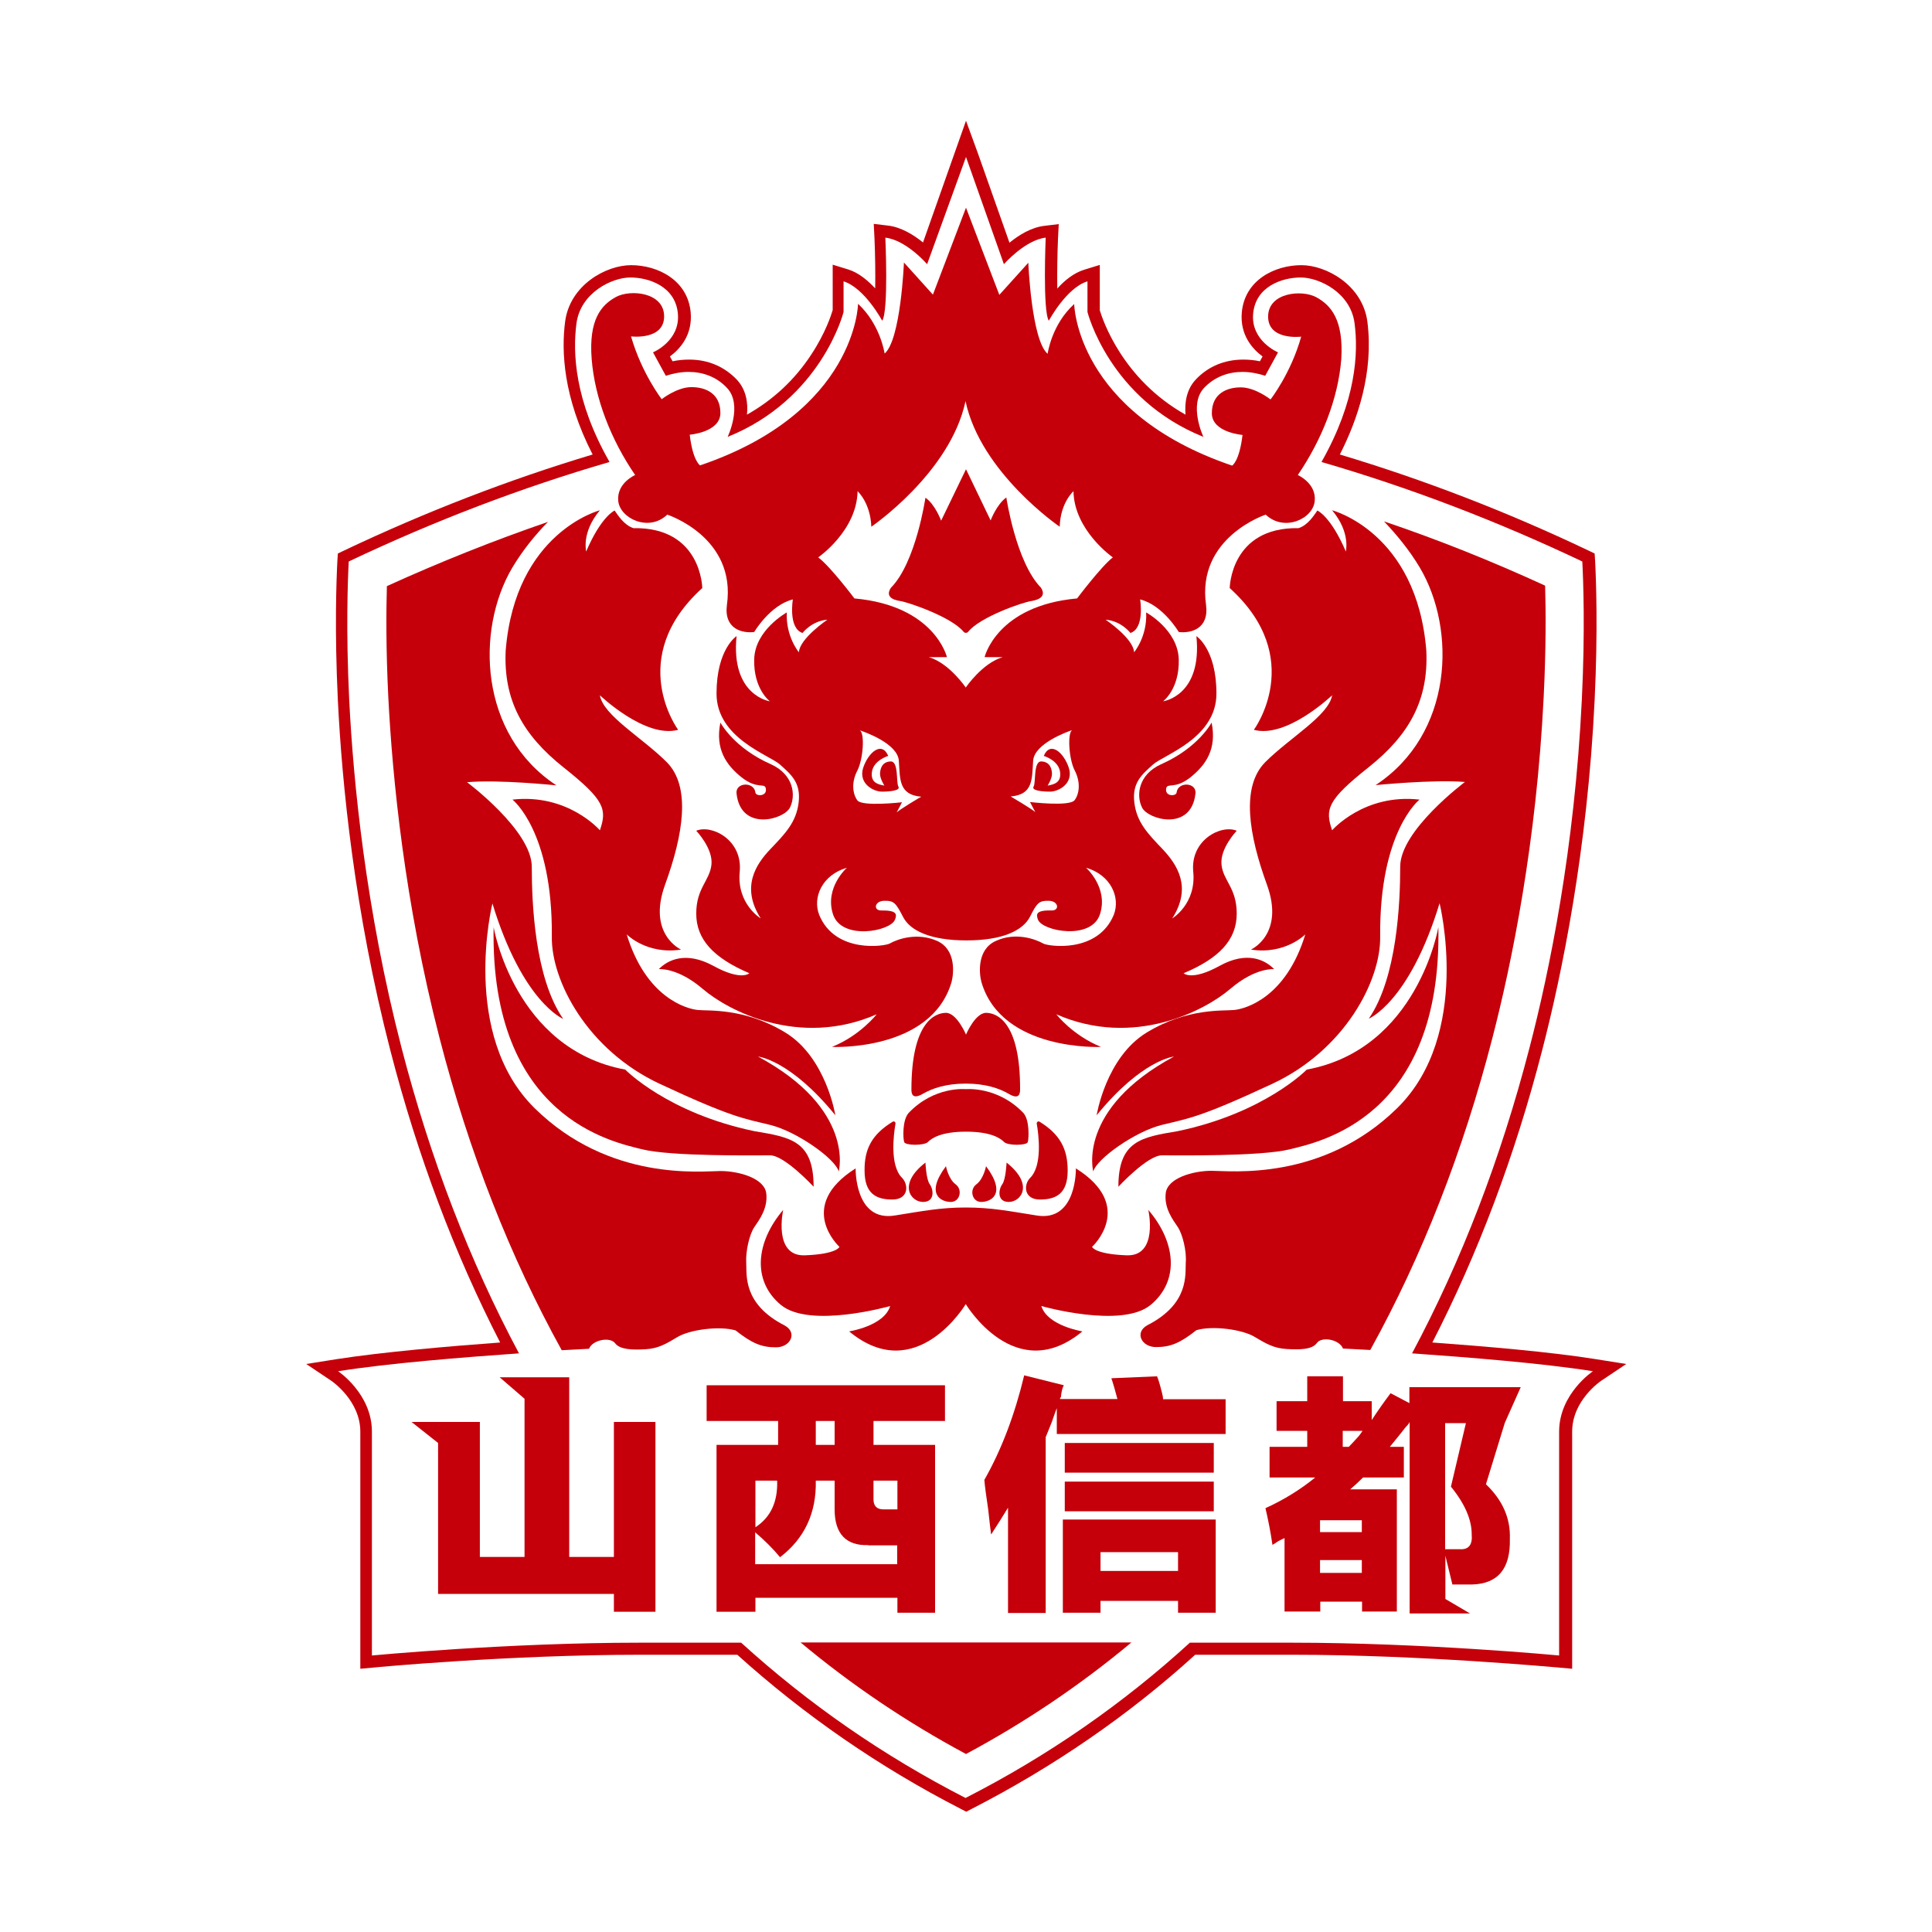
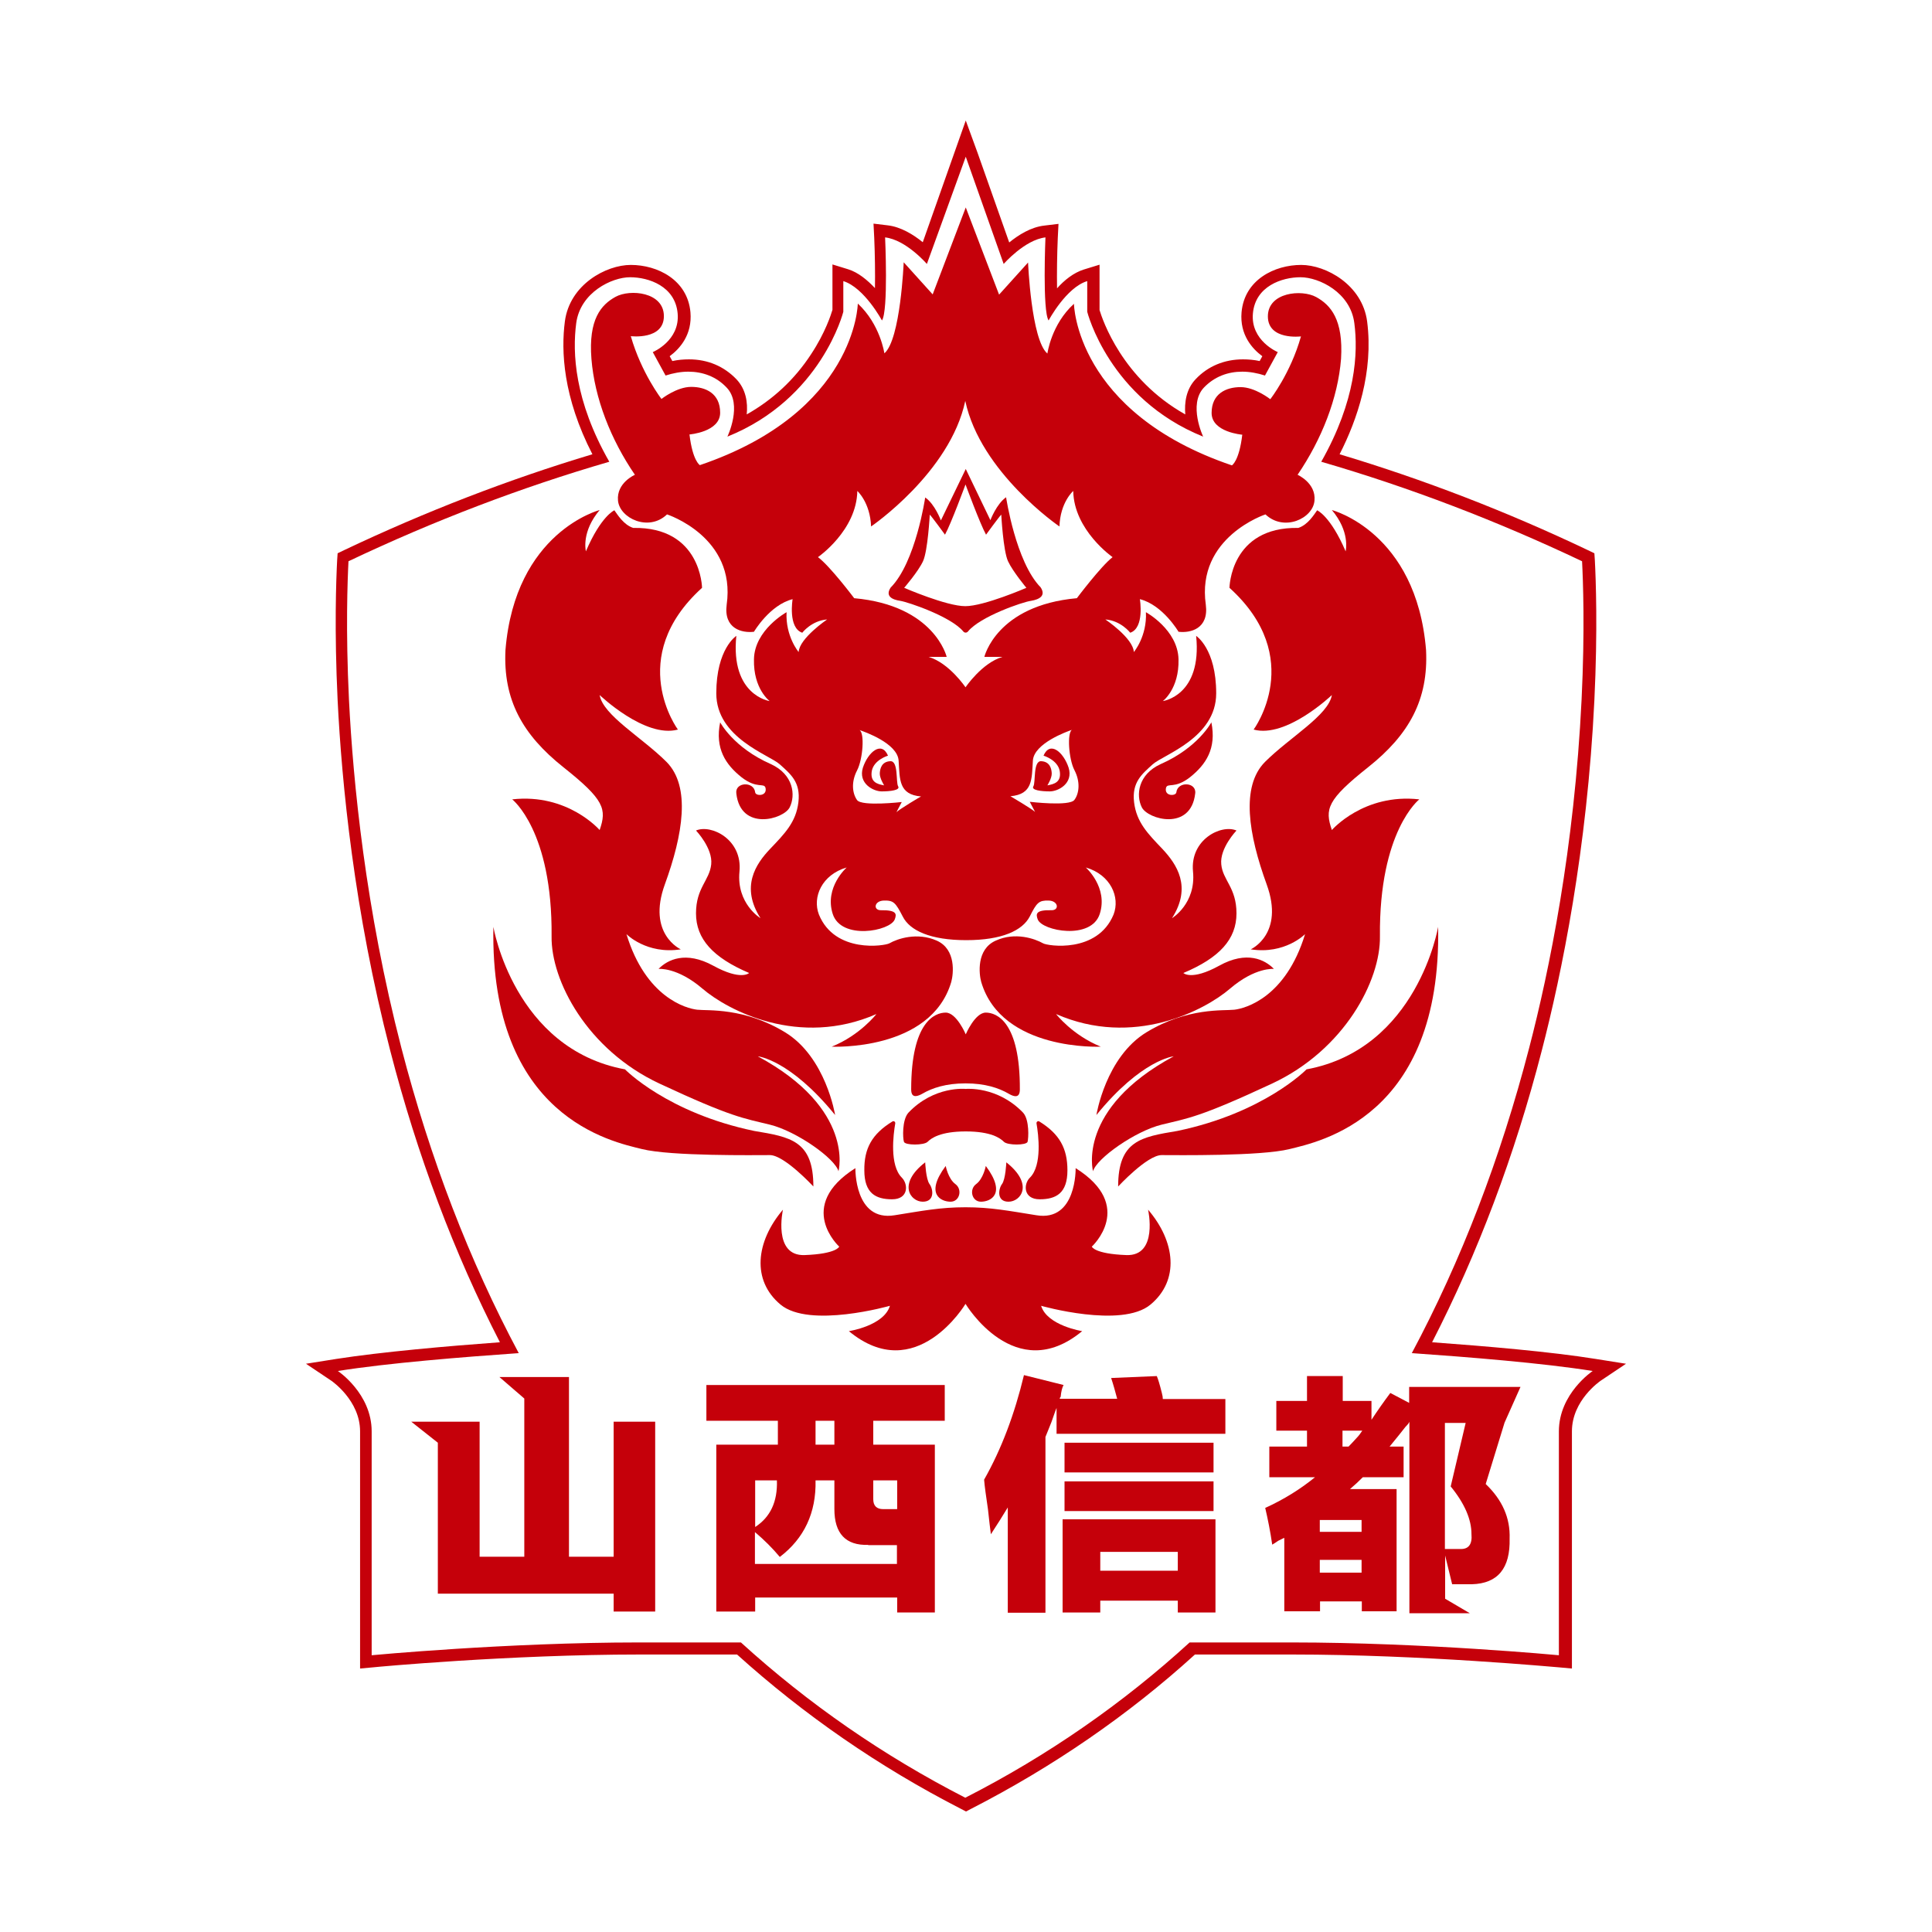
- <svg xmlns="http://www.w3.org/2000/svg" version="1.1" x="0px" y="0px" viewBox="0 0 800 800" style="enable-background:new 0 0 800 800;" xml:space="preserve">
-   <style type="text/css">
- 	.st0{fill:#C5000A;}
- </style>
+ <svg xmlns="http://www.w3.org/2000/svg" version="1.1" x="0px" y="0px" viewBox="0 0 800 800" enable-background="new 0 0 800 800" xml:space="preserve">
  <g>
-     <path class="st0" d="M587.9,235c15.3,25.8,13.8,69-18.3,90.1c0,0,24-2.4,37-1.3c0,0-26.8,20-26.8,35s-1.3,46-13,63   c0,0,16.8-6.8,29.3-47.8c0,0,13.5,54.3-17.5,84.8s-69.2,26-76.9,26c-7.7,0-18.3,3-19,9.3c-0.7,6.3,3,11,5,14c2,3,3.7,10,3.3,14.7   c-0.3,4.7,1.7,17-16,26c-5.3,3-2.3,9,3.7,9c6,0,10-1.7,16.7-7c6.7-2,19-0.3,24,2.7c5,3,8.2,4.8,13.4,5.1c5.3,0.3,10.5,0.3,12.5-2.5   c2-2.8,9.3-1.5,10.8,2.3c0,0,4.3,0.2,11.3,0.6c21.4-38.7,38.4-82,50.6-129.3c8-31,18.2-80.7,21.2-141c1-20,0.9-35.9,0.6-46.2   c-22-10.1-44.2-19-66.7-26.6C578.4,221.5,583.6,227.8,587.9,235z" />
-     <path class="st0" d="M400,680.1c0,0-31.5,0-68.5,0c21.1,17.6,43.9,33,68.5,46.2c24.6-13.2,47.4-28.6,68.5-46.2   C431.5,680.1,400,680.1,400,680.1z" />
-     <path class="st0" d="M182,429.8c12.2,47.3,29.2,90.6,50.6,129.3c7-0.4,11.3-0.6,11.3-0.6c1.5-3.8,8.8-5,10.8-2.3s7.3,2.8,12.5,2.5   c5.3-0.3,8.4-2.1,13.4-5.1c5-3,17.3-4.7,24-2.7c6.7,5.3,10.7,7,16.7,7c6,0,9-6,3.7-9c-17.7-9-15.7-21.3-16-26   c-0.3-4.7,1.3-11.7,3.3-14.7c2-3,5.7-7.7,5-14c-0.7-6.3-11.3-9.3-19-9.3s-45.9,4.5-76.9-26c-31-30.5-17.5-84.8-17.5-84.8   c12.5,41,29.3,47.8,29.3,47.8c-11.8-17-13-48-13-63s-26.8-35-26.8-35c13-1.2,37,1.3,37,1.3c-32-21-33.5-64.3-18.3-90.1   c4.3-7.2,9.5-13.6,14.8-19c-22.4,7.7-44.7,16.6-66.7,26.6c-0.3,10.2-0.4,26.2,0.6,46.2C162.5,322.1,167.5,373.6,182,429.8z" />
-   </g>
-   <path class="st0" d="M400,65l15.7,44.4c0,0,8.7-10,17.3-11c0,0-1.3,30.4,1.3,34.4c0,0,7.3-13.7,16-16.3v12.7c0,0,9,36,48,51.7  c0,0-6.3-13.3,0.3-20.3c4.4-4.6,10-6.6,15.9-6.6c3.1,0,6.3,0.6,9.4,1.6l5.3-9.7c0,0-11.3-4.7-10.3-16c1-11.3,12-15,19.7-15  c7.7,0,20.7,6.3,22.3,19c1.6,12.2,0.7,32-13.7,57.4c36.5,10.6,72.6,24.4,108,41.2c0.4,7.8,1.2,28.5-0.2,57.3  c-3,61.6-13.4,112.4-21.7,144.2c-11.9,45.9-28.2,88.2-48.6,126.4c22.9,1.6,54.3,4.1,74.9,7.4c0,0-14,9.3-14,25c0,15.7,0,92.7,0,92.7  s-56-5.3-110.7-5.3c-13.1,0-27.6,0-42.2,0c-27.7,25.3-58.8,46.9-92.9,64.3c-34.1-17.5-65.1-39-92.9-64.3c-14.6,0-29.1,0-42.2,0  c-54.7,0-110.7,5.3-110.7,5.3s0-77,0-92.7c0-15.7-14-25-14-25c20.6-3.3,52-5.8,74.9-7.4c-20.4-38.2-36.7-80.5-48.6-126.4  c-14.9-57.6-20-110.2-21.7-144.2c-1.4-28.8-0.6-49.5-0.2-57.3c35.4-16.8,71.5-30.6,108-41.2c0,0,0,0,0,0  c-14.5-25.4-15.3-45.2-13.7-57.4c1.7-12.7,14.7-19,22.3-19c7.7,0,18.7,3.7,19.7,15c1,11.3-10.3,16-10.3,16l5.3,9.7  c3.1-1,6.3-1.6,9.4-1.6c5.9,0,11.6,2,15.9,6.6c6.7,7,0.3,20.3,0.3,20.3c39-15.7,48-51.7,48-51.7v-12.7c8.7,2.7,16,16.3,16,16.3  c2.7-4,1.3-34.4,1.3-34.4c8.7,1,17.3,11,17.3,11L400,65 M400,50l-4.7,13.3l-13.1,37.1c-3.8-3.1-9.1-6.4-14.6-7l-5.8-0.7l0.3,5.9  c0.3,6.9,0.4,14.7,0.3,20.8c-3.1-3.3-6.9-6.5-11.1-7.8l-6.5-2v6.8v12c-0.6,2-3,9.5-8.8,18.3c-6.9,10.6-15.9,18.9-26.7,25  c0.5-4.9-0.3-10.4-4.3-14.6c-5.1-5.3-11.8-8.2-19.6-8.2c-2.3,0-4.6,0.2-6.9,0.7l-1.1-2c4.2-3.1,9.4-8.9,8.6-18.2  c-1.2-13.4-13.6-19.6-24.7-19.6c-10.2,0-25.3,8.1-27.3,23.4c-1.6,12.2-0.8,31.3,11.4,55c-34.7,10.4-69.3,23.8-102.8,39.7l-2.7,1.3  l-0.2,3c-0.4,7.7-1.2,28.7,0.2,57.8c1.7,34.3,6.8,87.3,21.8,145.2c11.2,43.4,26.5,83.9,45.4,120.7c-21.9,1.6-49.1,4-67.7,6.9  l-12.6,2l10.6,7.1c0.1,0.1,11.8,8.1,11.8,20.9v92.7v5.5l5.5-0.5c0.6-0.1,56.4-5.3,110.3-5.3h40.3c27.7,25,58.8,46.5,92.5,63.8  l2.3,1.2l2.3-1.2c33.7-17.3,64.9-38.7,92.5-63.8h40.3c53.8,0,109.7,5.3,110.3,5.3l5.5,0.5v-5.5v-92.7c0-12.9,11.7-20.8,11.8-20.9  l10.6-7.1l-12.6-2c-18.6-3-45.8-5.3-67.7-6.9c18.9-36.8,34.2-77.3,45.4-120.7c8.3-32,18.8-83.2,21.8-145.2  c1.4-29.1,0.6-50.1,0.2-57.8l-0.2-3l-2.7-1.3c-33.6-16-68.1-29.3-102.8-39.7c7.3-14.3,14.1-34.1,11.4-55  c-2-15.2-17.1-23.4-27.3-23.4c-11,0-23.5,6.1-24.7,19.6c-0.8,9.3,4.4,15.1,8.6,18.2l-1.1,2c-2.3-0.5-4.6-0.7-6.9-0.7  c-7.7,0-14.5,2.8-19.6,8.2c-4,4.2-4.7,9.8-4.3,14.6c-26.2-14.7-34.3-39.3-35.5-43.2v-12v-6.8l-6.5,2c-4.2,1.3-8.1,4.4-11.1,7.8  c-0.1-6.1,0-13.9,0.3-20.8l0.3-5.9l-5.8,0.7c-5.6,0.6-10.8,3.9-14.6,7l-13.1-37.1L400,50L400,50z" />
-   <g>
-     <path class="st0" d="M204.4,383.9c0,0,8.5,50.5,54.5,59c0,0,17.5,18,53.5,25.5c15,2.5,24.5,4,24.5,23c0,0-12-13-18-13   c-6,0-41,0.5-53-2.5C253.9,472.9,202.9,462.9,204.4,383.9z" />
-     <path class="st0" d="M248.4,211.3c0,0-35,9-39,58c-1,20.5,7,35,24,48.5c17,13.5,18,17.3,15,26c0,0-13.2-15.3-36.2-12.7   c0,0,16.7,13,16.3,56.7c-0.3,18.3,14.7,47,44.7,61c30,14,34.7,14.3,45.7,17s27,14,28.4,19.3c0,0,7-25.8-33.4-47.6   c0,0,13.3,1.3,32,24.3c0,0-3.8-24-20.8-34.3s-31.8-8.8-36.3-9.3c-4.5-0.5-21.3-5-29.3-31.3c0,0,8.3,8.5,22.5,6.3   c0,0-14.1-6.3-6.6-26.9s10.8-40.5,0.7-50.7c-10.2-10.2-26.3-19.3-27.7-27.7c0,0,18.8,18,32.4,14.3c0,0-22-29.7,10-58.7   c0,0-0.3-25.3-28.5-24.8c-4-1.3-6.5-5.5-7.8-7.3c0,0-5.5,2.3-11.8,17C242.9,228.8,240.4,220.8,248.4,211.3z" />
-     <path class="st0" d="M298.3,299.2c0,0,5.5,10.5,21,17.3c9.4,4.3,10.3,12.9,7.8,17.9c-2.5,5-20.3,10-22.1-5.7   c-0.7-4.8,7.3-5.2,7.8-0.5c0.2,1.6,5,1.7,4.3-1.8c-0.6-2.4-3.5,0.6-10-4.5C300.6,316.7,296.1,310.1,298.3,299.2z" />
-     <path class="st0" d="M595.6,383.9c0,0-8.5,50.5-54.5,59c0,0-17.5,18-53.5,25.5c-15,2.5-24.5,4-24.5,23c0,0,12-13,18-13   c6,0,41,0.5,53-2.5S597.1,462.9,595.6,383.9z" />
-     <path class="st0" d="M551.6,211.3c0,0,35,9,39,58c1,20.5-7,35-24,48.5c-17,13.5-18,17.3-15,26c0,0,13.2-15.3,36.2-12.7   c0,0-16.7,13-16.3,56.7c0.3,18.3-14.7,47-44.7,61c-30,14-34.7,14.3-45.7,17s-27,14-28.4,19.3c0,0-7-25.8,33.4-47.6   c0,0-13.3,1.3-32,24.3c0,0,3.8-24,20.8-34.3s31.8-8.8,36.3-9.3c4.5-0.5,21.3-5,29.3-31.3c0,0-8.3,8.5-22.5,6.3   c0,0,14.1-6.3,6.6-26.9s-10.8-40.5-0.7-50.7c10.2-10.2,26.3-19.3,27.7-27.7c0,0-18.8,18-32.4,14.3c0,0,22-29.7-10-58.7   c0,0,0.3-25.3,28.5-24.8c4-1.3,6.5-5.5,7.8-7.3c0,0,5.5,2.3,11.8,17C557.1,228.8,559.6,220.8,551.6,211.3z" />
-     <path class="st0" d="M501.7,299.2c0,0-5.5,10.5-21,17.3c-9.4,4.3-10.3,12.9-7.8,17.9c2.5,5,20.3,10,22.1-5.7   c0.7-4.8-7.3-5.2-7.8-0.5c-0.2,1.6-5,1.7-4.3-1.8c0.6-2.4,3.5,0.6,10-4.5C499.4,316.7,503.9,310.1,501.7,299.2z" />
-     <path class="st0" d="M475.5,501c0,0,4.3,19.3-9,18.8c-13.3-0.5-14.3-3.5-14.3-3.5s18.3-16.8-6.7-32.5c0,0,0.5,22.3-16.3,19.5   c-11.3-1.8-18.8-3.3-29.3-3.3c-10.5,0-18,1.5-29.3,3.3c-16.8,2.8-16.3-19.5-16.3-19.5c-25,15.8-6.7,32.5-6.7,32.5s-1,3-14.3,3.5   c-13.3,0.5-9-18.8-9-18.8c-11.3,13.3-13,29.3-1,39.3c12,10,45.3,0.5,45.3,0.5c-2.5,8.3-17,10.5-17,10.5   c27.8,23,48.3-11.3,48.3-11.3s20.5,34.3,48.3,11.3c0,0-14.5-2.3-17-10.5c0,0,33.3,9.5,45.3-0.5C488.6,530.2,486.8,514.2,475.5,501z   " />
-     <path class="st0" d="M545.1,123.1c-6-3.3-20-2-20,8c0,10,13.7,8.3,13.7,8.3c-4.3,15.3-12.7,26-12.7,26s-6.3-5-12.3-5   c-6,0-12,2.7-12,10.7s12.7,9,12.7,9c-1.3,11-4.3,12.7-4.3,12.7c-64.8-22-65.4-66.9-65.4-66.9c-9.4,8.5-11,20.6-11,20.6   c-6.7-5.7-8-37.7-8-37.7l-12,13.3L400,86l-13.7,36l-12-13.3c0,0-1.3,32-8,37.7c0,0-1.7-12-11-20.6c0,0-0.6,44.9-65.4,66.9   c0,0-3-1.7-4.3-12.7c0,0,12.7-1,12.7-9s-6-10.7-12-10.7c-6,0-12.3,5-12.3,5s-8.3-10.7-12.7-26c0,0,13.7,1.7,13.7-8.3   c0-10-14-11.3-20-8s-11.3,9.3-10,25.7c1.3,16.3,8,33.4,18,48c0,0-7.7,3.3-7,10.7c0.7,7.3,12.7,13,20.3,5.7c0,0,28.7,9.3,24.7,37.4   c-1.3,10,6.4,11.8,11.3,11.2c0,0,6.5-11.1,16-13.5c0,0-2,11.9,4,13.9c0,0,3.8-5,10.3-5.5c0,0-11.5,7.8-11.8,13.5   c0,0-5.5-6.5-5-16.5c0,0-13.3,7.3-13.5,19.5c-0.3,12.3,6.5,17.3,6.5,17.3s-16.3-2.3-13.8-27c0,0-8.3,5.3-8.3,23.8   s21.9,25.4,26.3,29.4s8.7,7.3,7.7,15.7c-1,8.3-5.7,13-11.7,19.3c-6,6.3-12.3,15.7-4,28.7c0,0-10-6-8.7-19.3   c1.3-13.3-11.7-19.7-18-17c0,0,7,7.3,6.3,14c-0.7,6.7-6.3,9.7-6.3,20.3s7,18.3,22,24.7c0,0-3.3,3.3-14.8-3   c-11.5-6.3-19-2.5-22.7,1.3c0,0,7.7-0.8,18.2,8.2c10.5,9,40,24.5,72,10.5c0,0-6.8,8.8-18.5,13.5c0,0,41,2,49.5-26.8   c0.9-3.3,2.1-13.5-6-17.1c-8.1-3.6-16.3-0.8-19.6,1.1c-1.9,1.1-22.6,4.3-29.2-11.9c-2.8-7.2,1.2-16.5,11.5-19.5   c0,0-9.3,8.2-5.8,19.2s23.8,7.2,25.7,2.3c0.8-2.2,1-3.9-5.9-3.8c-3.1-0.1-2.6-3.9,1.4-4s4.8,0.8,7.8,6.6c2.9,5.8,11.4,9.8,26.3,9.8   c14.8,0,23.3-4,26.3-9.8c2.9-5.8,3.8-6.7,7.8-6.6s4.5,3.9,1.4,4c-6.9-0.2-6.7,1.6-5.9,3.8c1.8,4.8,22.2,8.7,25.7-2.3   s-5.8-19.2-5.8-19.2c10.3,3,14.3,12.3,11.5,19.5c-6.7,16.2-27.4,13-29.2,11.9c-3.4-1.9-11.5-4.8-19.6-1.1c-8.1,3.6-6.9,13.9-6,17.1   c8.5,28.8,49.5,26.8,49.5,26.8c-11.8-4.8-18.5-13.5-18.5-13.5c32,14,61.5-1.5,72-10.5c10.5-9,18.2-8.2,18.2-8.2   c-3.7-3.8-11.2-7.7-22.7-1.3c-11.5,6.3-14.8,3-14.8,3c15-6.3,22-14,22-24.7s-5.7-13.7-6.3-20.3c-0.7-6.7,6.3-14,6.3-14   c-6.3-2.7-19.3,3.7-18,17c1.3,13.3-8.7,19.3-8.7,19.3c8.3-13,2-22.3-4-28.7c-6-6.3-10.7-11-11.7-19.3c-1-8.3,3.3-11.7,7.7-15.7   s26.3-10.9,26.3-29.4s-8.3-23.8-8.3-23.8c2.5,24.8-13.8,27-13.8,27s6.8-5,6.5-17.3c-0.3-12.3-13.5-19.5-13.5-19.5   c0.5,10-5,16.5-5,16.5c-0.3-5.8-11.8-13.5-11.8-13.5c6.5,0.5,10.3,5.5,10.3,5.5c6-2,4-13.9,4-13.9c9.5,2.4,16,13.5,16,13.5   c4.9,0.6,12.6-1.2,11.3-11.2c-4-28,24.7-37.4,24.7-37.4c7.7,7.3,19.7,1.7,20.3-5.7c0.7-7.3-7-10.7-7-10.7c10-14.7,16.7-31.7,18-48   C556.4,132.4,551.1,126.4,545.1,123.1z M371.3,336.4l2.2-4.2c0,0-16.5,1.9-18.5-0.8c-2-2.8-2.5-7.5,0-12.3c2.4-4.6,3.2-15.5,1-16.7   c2.1,0.7,15.8,5.5,16.2,12.7c0.5,7.8,0,14,9.3,14.8C381.5,329.8,372.5,335.2,371.3,336.4z M445,331.3c-2,2.8-18.5,0.8-18.5,0.8   l2.2,4.2c-1.2-1.2-10.2-6.5-10.2-6.5c9.3-0.8,8.8-7,9.3-14.8c0.5-7.1,14.1-12,16.2-12.7c-2.1,1.1-1.4,12.1,1,16.7   C447.5,323.8,447,328.6,445,331.3z M446,247.8c-33.3,3-38.3,24.3-38.3,24.3h7.5c-8.5,2.5-15.3,12.6-15.3,12.6s-6.8-10.1-15.3-12.6   h7.5c0,0-5-21.3-38.3-24.3c0,0-10-13.3-15-17c0,0,16-11,16.3-27.4c0,0,5.3,4.7,5.7,14.7c0,0,32.7-22.3,39-52c6.3,29.7,39,52,39,52   c0.3-10,5.7-14.7,5.7-14.7c0.3,16.3,16.3,27.4,16.3,27.4C456,234.5,446,247.8,446,247.8z" />
-   </g>
-   <path class="st0" d="M432.2,313c0,0,5.8,1.7,6.7,6.3c0.8,4.7-2.3,5.5-5.1,6c0,0,1.9-3,1.8-5c-0.1-2-0.8-4.8-4.3-5  c-3.5-0.3-2.3,8.8-3.3,10.4c-1,1.6,3.3,2.1,6.8,2.1s9.8-3.3,7.8-9.8C440.5,311.6,434.9,306.7,432.2,313z" />
-   <path class="st0" d="M367.8,313c0,0-5.8,1.7-6.7,6.3c-0.8,4.7,2.3,5.5,5.1,6c0,0-1.9-3-1.8-5c0.1-2,0.8-4.8,4.3-5  c3.5-0.3,2.3,8.8,3.3,10.4c1,1.6-3.3,2.1-6.8,2.1s-9.8-3.3-7.8-9.8C359.5,311.6,365.1,306.7,367.8,313z" />
-   <path class="st0" d="M431,243.3c-10.3-10.5-14.3-37.3-14.3-37.3c-4,2.8-6.5,9.5-6.5,9.5L400,194.3l-10.3,21.3c0,0-2.5-6.8-6.5-9.5  c0,0-3.9,26.8-14.3,37.3c-2.3,3.5,0.5,5,4,5.5c3.2,0.5,21,6.5,26.1,12.7c0.5,0.6,1.4,0.6,1.9,0c5-6.2,22.8-12.3,26.1-12.7  C430.5,248.3,433.3,246.8,431,243.3z" />
-   <g>
-     <path class="st0" d="M408.3,419.4c-4.5,0-8.3,9-8.3,9s-3.8-9-8.3-9s-14.3,3.8-14.3,31.8c0,1.8,0.5,4.1,4.6,1.8   c4.1-2.4,9.8-4.3,17.9-4.3c8.1,0,13.8,1.9,17.9,4.3c4.1,2.4,4.6,0,4.6-1.8C422.5,423.2,412.8,419.4,408.3,419.4z" />
-     <path class="st0" d="M423.8,460.9C413.1,449.7,400,451,400,451s-13.1-1.4-23.8,9.9c-2.6,3-2.3,10.5-1.8,12c0.5,1.5,8.3,1.5,9.8,0   c1.5-1.5,5.3-4.3,15.8-4.3c10.5,0,14.3,2.8,15.8,4.3c1.5,1.5,9.3,1.5,9.8,0C426,471.4,426.4,463.9,423.8,460.9z" />
+     <path fill="#C5000A" d="M660.7,562.7c-18.6-3-45.8-5.3-67.7-6.9c18.9-36.8,34.2-77.3,45.4-120.7c8.3-32,18.8-83.2,21.8-145.2   c1.4-29.1,0.6-50.1,0.2-57.8l-0.2-3l-2.7-1.3c-33.6-16-68.1-29.3-102.8-39.7c7.3-14.3,14.1-34.1,11.4-55   c-2-15.2-17.1-23.4-27.3-23.4c-11,0-23.5,6.1-24.7,19.6c-0.8,9.3,4.4,15.1,8.6,18.2l-1.1,2c-2.3-0.5-4.6-0.7-6.9-0.7   c-7.7,0-14.5,2.8-19.6,8.2c-4,4.2-4.7,9.8-4.3,14.6c-26.2-14.7-34.3-39.3-35.5-43.2v-12v-6.8l-6.5,2c-4.2,1.3-8.1,4.4-11.1,7.8   c-0.1-6.1,0-13.9,0.3-20.8l0.3-5.9l-5.8,0.7c-5.6,0.6-10.8,3.9-14.6,7l-13.1-37.1l-4.9-13.4l-4.7,13.3l-13.1,37.1   c-3.8-3.1-9.1-6.4-14.6-7l-5.8-0.7l0.3,5.9c0.3,6.9,0.4,14.7,0.3,20.8c-3.1-3.3-6.9-6.5-11.1-7.8l-6.5-2v6.8v12   c-0.6,2-3,9.5-8.8,18.3c-6.9,10.6-15.9,18.9-26.7,25c0.5-4.9-0.3-10.4-4.3-14.6c-5.1-5.3-11.8-8.2-19.6-8.2c-2.3,0-4.6,0.2-6.9,0.7   l-1.1-2c4.2-3.1,9.4-8.9,8.6-18.2c-1.2-13.4-13.6-19.6-24.7-19.6c-10.2,0-25.3,8.1-27.3,23.4c-1.6,12.2-0.8,31.3,11.4,55   c-34.7,10.4-69.3,23.8-102.8,39.7l-2.7,1.3l-0.2,3c-0.4,7.7-1.2,28.7,0.2,57.8c1.7,34.3,6.8,87.3,21.8,145.2   c11.2,43.4,26.5,83.9,45.4,120.7c-21.9,1.6-49.1,4-67.7,6.9l-12.6,2l10.6,7.1c0.1,0.1,11.8,8.1,11.8,20.9v92.7v5.5l5.5-0.5   c0.6-0.1,56.4-5.3,110.3-5.3h40.3c27.7,25,58.8,46.5,92.5,63.8l2.3,1.2l2.3-1.2c33.7-17.3,64.9-38.7,92.5-63.8h40.3   c53.8,0,109.7,5.3,110.3,5.3l5.5,0.5v-5.5v-92.7c0-12.9,11.7-20.8,11.8-20.9l10.6-7.1L660.7,562.7z M645.5,592.7   c0,15.7,0,92.7,0,92.7s-56-5.3-110.7-5.3c-13.1,0-27.6,0-42.2,0c-27.7,25.3-58.8,46.9-92.9,64.3c-34.1-17.5-65.1-39-92.9-64.3   c-14.6,0-29.1,0-42.2,0c-54.7,0-110.7,5.3-110.7,5.3s0-77,0-92.7s-14-25-14-25c20.6-3.3,52-5.8,74.9-7.4   c-20.4-38.2-36.7-80.5-48.6-126.4c-14.9-57.6-20-110.2-21.7-144.2c-1.4-28.8-0.6-49.5-0.2-57.3c35.4-16.8,71.5-30.6,108-41.2   c-14.5-25.4-15.3-45.2-13.7-57.4c1.7-12.7,14.7-19,22.3-19c7.7,0,18.7,3.7,19.7,15c1,11.3-10.3,16-10.3,16l5.3,9.7   c3.1-1,6.3-1.6,9.4-1.6c5.9,0,11.6,2,15.9,6.6c6.7,7,0.3,20.3,0.3,20.3c39-15.7,48-51.7,48-51.7v-12.7c8.7,2.7,16,16.3,16,16.3   c2.7-4,1.3-34.4,1.3-34.4c8.7,1,17.3,11,17.3,11l16.1-44.4l15.7,44.4c0,0,8.7-10,17.3-11c0,0-1.3,30.4,1.3,34.4   c0,0,7.3-13.7,16-16.3v12.7c0,0,9,36,48,51.7c0,0-6.3-13.3,0.3-20.3c4.4-4.6,10-6.6,15.9-6.6c3.1,0,6.3,0.6,9.4,1.6l5.3-9.7   c0,0-11.3-4.7-10.3-16c1-11.3,12-15,19.7-15c7.7,0,20.7,6.3,22.3,19c1.6,12.2,0.7,32-13.7,57.4c36.5,10.6,72.6,24.4,108,41.2   c0.4,7.8,1.2,28.5-0.2,57.3c-3,61.6-13.4,112.4-21.7,144.2c-11.9,45.9-28.2,88.2-48.6,126.4c22.9,1.6,54.3,4.1,74.9,7.4   C659.5,567.7,645.5,577,645.5,592.7z" />
+     <path fill="#C5000A" d="M265.8,475.8c12,3,47,2.5,53,2.5s18,13,18,13c0-19-9.5-20.5-24.5-23c-36-7.5-53.5-25.5-53.5-25.5   c-46-8.5-54.5-59-54.5-59C202.8,462.8,253.8,472.8,265.8,475.8z" />
+     <path fill="#C5000A" d="M233.3,317.7c17,13.5,18,17.3,15,26c0,0-13.2-15.3-36.2-12.7c0,0,16.7,13,16.3,56.7   c-0.3,18.3,14.7,47,44.7,61s34.7,14.3,45.7,17s27,14,28.4,19.3c0,0,7-25.8-33.4-47.6c0,0,13.3,1.3,32,24.3c0,0-3.8-24-20.8-34.3   s-31.8-8.8-36.3-9.3s-21.3-5-29.3-31.3c0,0,8.3,8.5,22.5,6.3c0,0-14.1-6.3-6.6-26.9c7.5-20.6,10.8-40.5,0.7-50.7   c-10.2-10.2-26.3-19.3-27.7-27.7c0,0,18.8,18,32.4,14.3c0,0-22-29.7,10-58.7c0,0-0.3-25.3-28.5-24.8c-4-1.3-6.5-5.5-7.8-7.3   c0,0-5.5,2.3-11.8,17c-0.1-0.6-1.8-8.2,5.7-17.1c0,0-35,9-39,58C208.3,289.7,216.3,304.2,233.3,317.7z" />
+     <path fill="#C5000A" d="M312.7,328.1c-0.5-4.7-8.5-4.3-7.8,0.5c1.8,15.7,19.6,10.7,22.1,5.7s1.6-13.6-7.8-17.9   c-15.5-6.8-21-17.3-21-17.3c-2.2,10.9,2.3,17.5,8.8,22.7c6.5,5.1,9.4,2.1,10,4.5C317.7,329.8,312.9,329.7,312.7,328.1z" />
+     <path fill="#C5000A" d="M541,442.8c0,0-17.5,18-53.5,25.5c-15,2.5-24.5,4-24.5,23c0,0,12-13,18-13s41,0.5,53-2.5s63-13,61.5-92   C595.5,383.8,587,434.3,541,442.8z" />
+     <path fill="#C5000A" d="M537.6,218.6c-28.2-0.5-28.5,24.8-28.5,24.8c32,29,10,58.7,10,58.7c13.6,3.7,32.4-14.3,32.4-14.3   c-1.4,8.4-17.5,17.5-27.7,27.7c-10.1,10.2-6.8,30.1,0.7,50.7c7.5,20.6-6.6,26.9-6.6,26.9c14.2,2.2,22.5-6.3,22.5-6.3   c-8,26.3-24.8,30.8-29.3,31.3c-4.5,0.5-19.3-1-36.3,9.3S454,461.7,454,461.7c18.7-23,32-24.3,32-24.3   c-40.4,21.8-33.4,47.6-33.4,47.6c1.4-5.3,17.4-16.6,28.4-19.3s15.7-3,45.7-17c30-14,45-42.7,44.7-61C571,344,587.7,331,587.7,331   c-23-2.6-36.2,12.7-36.2,12.7c-3-8.7-2-12.5,15-26s25-28,24-48.5c-4-49-39-58-39-58c7.5,8.9,5.8,16.5,5.7,17.1   c-6.3-14.7-11.8-17-11.8-17C544.1,213.1,541.6,217.3,537.6,218.6z" />
+     <path fill="#C5000A" d="M492.8,321.8c6.5-5.2,11-11.8,8.8-22.7c0,0-5.5,10.5-21,17.3c-9.4,4.3-10.3,12.9-7.8,17.9s20.3,10,22.1-5.7   c0.7-4.8-7.3-5.2-7.8-0.5c-0.2,1.6-5,1.7-4.3-1.8C483.4,323.9,486.3,326.9,492.8,321.8z" />
+     <path fill="#C5000A" d="M448.1,551.2c0,0-14.5-2.3-17-10.5c0,0,33.3,9.5,45.3-0.5c12.1-10.1,10.3-26.1-1-39.3c0,0,4.3,19.3-9,18.8   s-14.3-3.5-14.3-3.5s18.3-16.8-6.7-32.5c0,0,0.5,22.3-16.3,19.5c-11.3-1.8-18.8-3.3-29.3-3.3s-18,1.5-29.3,3.3   c-16.8,2.8-16.3-19.5-16.3-19.5c-25,15.8-6.7,32.5-6.7,32.5s-1,3-14.3,3.5s-9-18.8-9-18.8c-11.3,13.3-13,29.3-1,39.3   s45.3,0.5,45.3,0.5c-2.5,8.3-17,10.5-17,10.5c27.8,23,48.3-11.3,48.3-11.3S420.3,574.2,448.1,551.2z" />
+     <path fill="#C5000A" d="M255.9,207.3c0.7,7.3,12.7,13,20.3,5.7c0,0,28.7,9.3,24.7,37.4c-1.3,10,6.4,11.8,11.3,11.2   c0,0,6.5-11.1,16-13.5c0,0-2,11.9,4,13.9c0,0,3.8-5,10.3-5.5c0,0-11.5,7.8-11.8,13.5c0,0-5.5-6.5-5-16.5c0,0-13.3,7.3-13.5,19.5   c-0.3,12.3,6.5,17.3,6.5,17.3s-16.3-2.3-13.8-27c0,0-8.3,5.3-8.3,23.8s21.9,25.4,26.3,29.4c4.4,4,8.7,7.3,7.7,15.7   c-1,8.3-5.7,13-11.7,19.3s-12.3,15.7-4,28.7c0,0-10-6-8.7-19.3s-11.7-19.7-18-17c0,0,7,7.3,6.3,14s-6.3,9.7-6.3,20.3   s7,18.3,22,24.7c0,0-3.3,3.3-14.8-3s-19-2.5-22.7,1.3c0,0,7.7-0.8,18.2,8.2s40,24.5,72,10.5c0,0-6.8,8.8-18.5,13.5   c0,0,41,2,49.5-26.8c0.9-3.3,2.1-13.5-6-17.1c-8.1-3.6-16.3-0.8-19.6,1.1c-1.9,1.1-22.6,4.3-29.2-11.9c-2.8-7.2,1.2-16.5,11.5-19.5   c0,0-9.3,8.2-5.8,19.2s23.8,7.2,25.7,2.3c0.8-2.2,1-3.9-5.9-3.8c-3.1-0.1-2.6-3.9,1.4-4c4-0.1,4.8,0.8,7.8,6.6   c2.9,5.8,11.4,9.8,26.3,9.8c14.8,0,23.3-4,26.3-9.8c2.9-5.8,3.8-6.7,7.8-6.6c4,0.1,4.5,3.9,1.4,4c-6.9-0.2-6.7,1.6-5.9,3.8   c1.8,4.8,22.2,8.7,25.7-2.3s-5.8-19.2-5.8-19.2c10.3,3,14.3,12.3,11.5,19.5c-6.7,16.2-27.4,13-29.2,11.9   c-3.4-1.9-11.5-4.8-19.6-1.1c-8.1,3.6-6.9,13.9-6,17.1c8.5,28.8,49.5,26.8,49.5,26.8c-11.8-4.8-18.5-13.5-18.5-13.5   c32,14,61.5-1.5,72-10.5c10.5-9,18.2-8.2,18.2-8.2c-3.7-3.8-11.2-7.7-22.7-1.3c-11.5,6.3-14.8,3-14.8,3c15-6.3,22-14,22-24.7   s-5.7-13.7-6.3-20.3c-0.7-6.7,6.3-14,6.3-14c-6.3-2.7-19.3,3.7-18,17s-8.7,19.3-8.7,19.3c8.3-13,2-22.3-4-28.7   c-6-6.3-10.7-11-11.7-19.3s3.3-11.7,7.7-15.7s26.3-10.9,26.3-29.4s-8.3-23.8-8.3-23.8c2.5,24.8-13.8,27-13.8,27s6.8-5,6.5-17.3   s-13.5-19.5-13.5-19.5c0.5,10-5,16.5-5,16.5c-0.3-5.8-11.8-13.5-11.8-13.5c6.5,0.5,10.3,5.5,10.3,5.5c6-2,4-13.9,4-13.9   c9.5,2.4,16,13.5,16,13.5c4.9,0.6,12.6-1.2,11.3-11.2c-4-28,24.7-37.4,24.7-37.4c7.7,7.3,19.7,1.7,20.3-5.7c0.7-7.3-7-10.7-7-10.7   c10-14.7,16.7-31.7,18-48c1-16.3-4.3-22.3-10.3-25.6s-20-2-20,8s13.7,8.3,13.7,8.3c-4.3,15.3-12.7,26-12.7,26s-6.3-5-12.3-5   c-6,0-12,2.7-12,10.7s12.7,9,12.7,9c-1.3,11-4.3,12.7-4.3,12.7c-64.8-22-65.4-66.9-65.4-66.9c-9.4,8.5-11,20.6-11,20.6   c-6.7-5.7-8-37.7-8-37.7l-12,13.3l-13.8-36.1l-13.7,36l-12-13.3c0,0-1.3,32-8,37.7c0,0-1.7-12-11-20.6c0,0-0.6,44.9-65.4,66.9   c0,0-3-1.7-4.3-12.7c0,0,12.7-1,12.7-9s-6-10.7-12-10.7s-12.3,5-12.3,5s-8.3-10.7-12.7-26c0,0,13.7,1.7,13.7-8.3s-14-11.3-20-8   s-11.3,9.3-10,25.7c1.3,16.3,8,33.4,18,48C262.9,196.6,255.2,199.9,255.9,207.3z M371.2,336.3l2.2-4.2c0,0-16.5,1.9-18.5-0.8   c-2-2.8-2.5-7.5,0-12.3c2.4-4.6,3.2-15.5,1-16.7c2.1,0.7,15.8,5.5,16.2,12.7c0.5,7.8,0,14,9.3,14.8   C381.4,329.7,372.4,335.1,371.2,336.3z M444.9,331.2c-2,2.8-18.5,0.8-18.5,0.8l2.2,4.2c-1.2-1.2-10.2-6.5-10.2-6.5   c9.3-0.8,8.8-7,9.3-14.8c0.5-7.1,14.1-12,16.2-12.7c-2.1,1.1-1.4,12.1,1,16.7C447.4,323.7,446.9,328.5,444.9,331.2z M355,203.3   c0,0,5.3,4.7,5.7,14.7c0,0,32.7-22.3,39-52c6.3,29.7,39,52,39,52c0.3-10,5.7-14.7,5.7-14.7c0.3,16.3,16.3,27.4,16.3,27.4   c-4.8,3.7-14.8,17-14.8,17c-33.3,3-38.3,24.3-38.3,24.3h7.5c-8.5,2.5-15.3,12.6-15.3,12.6s-6.8-10.1-15.3-12.6h7.5   c0,0-5-21.3-38.3-24.3c0,0-10-13.3-15-17C338.7,230.7,354.7,219.7,355,203.3z" />
+     <path fill="#C5000A" d="M432.1,312.9c0,0,5.8,1.7,6.7,6.3c0.8,4.7-2.3,5.5-5.1,6c0,0,1.9-3,1.8-5c-0.1-2-0.8-4.8-4.3-5   c-3.5-0.3-2.3,8.8-3.3,10.4c-1,1.6,3.3,2.1,6.8,2.1s9.8-3.3,7.8-9.8C440.4,311.5,434.8,306.6,432.1,312.9z" />
+     <path fill="#C5000A" d="M368.6,315.2c-3.5,0.2-4.2,3-4.3,5c-0.1,2,1.8,5,1.8,5c-2.8-0.5-5.9-1.3-5.1-6c0.9-4.6,6.7-6.3,6.7-6.3   c-2.7-6.3-8.3-1.4-10.4,5c-2,6.5,4.3,9.8,7.8,9.8s7.8-0.5,6.8-2.1C370.9,324,372.1,314.9,368.6,315.2z" />
+     <path fill="#C5000A" d="M372.8,248.8c3.2,0.5,21,6.5,26.1,12.7c0.5,0.6,1.4,0.6,1.9,0c5-6.2,22.8-12.3,26.1-12.7   c3.5-0.6,6.3-2.1,4-5.6c-10.3-10.5-14.3-37.3-14.3-37.3c-4,2.8-6.5,9.5-6.5,9.5l-10.2-21.2l-10.3,21.3c0,0-2.5-6.8-6.5-9.5   c0,0-3.9,26.8-14.3,37.3C366.5,246.8,369.3,248.3,372.8,248.8z M382.2,232.4c2-4.3,2.8-19.3,2.8-19.3c1,1,6.3,8.3,6.3,8.3   c2.5-4.5,8.5-20.8,8.5-20.8s6,16.3,8.5,20.8c0,0,5.3-7.3,6.3-8.3c0,0,0.8,15,2.8,19.3s7.6,11,7.6,11s-17.5,7.6-25.3,7.6   s-25.3-7.6-25.3-7.6S380.2,236.7,382.2,232.4z" />
+     <path fill="#C5000A" d="M381.9,452.9c4.1-2.4,9.8-4.3,17.9-4.3c8.1,0,13.8,1.9,17.9,4.3c4.1,2.4,4.6,0,4.6-1.8   c0.1-28-9.6-31.8-14.1-31.8s-8.3,9-8.3,9s-3.8-9-8.3-9s-14.3,3.8-14.3,31.8C377.3,452.9,377.8,455.2,381.9,452.9z" />
+     <path fill="#C5000A" d="M425.5,472.8c0.4-1.5,0.8-9-1.8-12c-10.7-11.2-23.8-9.9-23.8-9.9s-13.1-1.4-23.8,9.9   c-2.6,3-2.3,10.5-1.8,12s8.3,1.5,9.8,0s5.3-4.3,15.8-4.3s14.3,2.8,15.8,4.3S425,474.3,425.5,472.8z" />
+     <path fill="#C5000A" d="M369.5,464.4c-8.5,5.2-11.7,11.2-11.6,20.2c0,9.5,4.7,12,11.5,12s6.8-6.2,4-9c-5.1-5.1-3.5-17.8-2.7-22.4   C370.8,464.5,370.1,464,369.5,464.4z" />
+     <path fill="#C5000A" d="M382.1,497.6c5.1,0,4.3-5.3,2.8-7.3s-1.8-9-1.8-9C371.5,490.3,377,497.6,382.1,497.6z" />
+     <path fill="#C5000A" d="M391.6,482.8c-8.8,11.8-1.8,14.8,2,14.8s5-5.1,2-7.3S391.6,482.8,391.6,482.8z" />
+     <path fill="#C5000A" d="M430.5,496.6c6.8,0,11.5-2.5,11.5-12c0-9-3.2-15-11.6-20.2c-0.6-0.4-1.3,0.1-1.2,0.8   c0.8,4.6,2.4,17.3-2.7,22.4C423.7,490.3,423.7,496.6,430.5,496.6z" />
+     <path fill="#C5000A" d="M416.7,481.3c0,0-0.3,7-1.8,9s-2.3,7.3,2.7,7.3C422.7,497.6,428.2,490.4,416.7,481.3z" />
+     <path fill="#C5000A" d="M404.2,490.3c-3,2.2-1.8,7.3,2,7.3c3.8,0,10.8-3,2-14.8C408.2,482.8,407.2,488.1,404.2,490.3z" />
+     <path fill="#C5000A" d="M292.5,588.3h29.6v9.9h-25.5v69.1h16.1v-5.8h58.8v6.2h15.6v-69.5h-25.5v-9.9h29.6v-14.8h-98.7V588.3z    M312.7,613h9c0.3,8.8-2.7,15.2-9,19.3V613z M361.6,613h9.9v11.9h-5.8c-2.7,0-4.1-1.4-4.1-4.1V613z M337.7,588.3h7.8v9.9h-7.8   V588.3z M337.7,613h7.8v11.9c0,10.1,4.7,15.1,14,14.8v0.1h11.9v7.8h-58.8v-13.2c3.9,3.3,7.3,6.7,10.3,10.3   C333,637,338,626.4,337.7,613z" />
+     <path fill="#C5000A" d="M481.1,576.8c-0.9-3.6-1.6-5.9-2.1-7l-18.9,0.8c0.9,2.7,1.7,5.6,2.5,8.6h-23.8c0-0.2,0.1-0.5,0.4-0.8   c0.2-2.2,0.6-3.8,1.2-4.9l-16.4-4.1c-3.9,16.2-9.3,30.6-16.5,43.3c0.2,2.7,0.8,6.8,1.6,12.3c0.5,4.7,0.9,8.1,1.2,10.3   c2.5-3.8,4.8-7.5,7-11.1v43.6h15.6V595c0.6-1.4,1.4-3.5,2.5-6.2c0.9-2.5,1.5-4.4,2.1-5.8v10.7h69.9v-14.4h-25.9   C481.5,578.7,481.4,577.9,481.1,576.8z" />
+     <rect x="440.8" y="613.4" fill="#C5000A" width="61.7" height="12.3" />
+     <rect x="440.8" y="597.4" fill="#C5000A" width="61.7" height="12.3" />
+     <path fill="#C5000A" d="M440,667.7h15.6v-4.9h32.1v4.9h15.6v-38.6H440V667.7z M455.6,642.6h32.1v7.8h-32.1V642.6z" />
+     <polygon fill="#C5000A" points="254.1,644.6 235.6,644.6 235.6,570.2 217.1,570.2 206.8,570.2 217.1,579.1 217.1,644.6    198.6,644.6 198.6,588.7 181.3,588.7 170.3,588.7 181.3,597.4 181.3,659.9 254.1,659.9 254.1,667.3 271.3,667.3 271.3,588.7    254.1,588.7  " />
+     <path fill="#C5000A" d="M583.5,580.9l-7.8-4.1c-2.7,3.6-5.3,7.3-7.8,11.1v-7.8H556v-10.3h-14.8v10.3h-12.7v12.3h12.7v6.6h-15.6   v12.7h18.9c-6,4.9-12.9,9.2-20.6,12.7c1.1,4.7,2.1,9.7,2.9,15.2c0.5-0.3,1.4-0.8,2.5-1.6c1.1-0.5,1.9-1,2.5-1.2v30.4h14.8v-4.1   h17.3v4.1h14.4v-50.6H559c1.9-1.6,3.7-3.3,5.3-4.9h16.9V599h-5.8c2.7-3.3,4.9-6,6.6-8.2c0.8-0.8,1.4-1.5,1.6-2.1V668h10.5h4.3h10.2   l-10.2-6v-17.9l2.9,11.9c2.5,0,5.2,0,8.2,0c10.7-0.3,15.9-6.6,15.6-18.9c0.3-8.5-3-16-9.9-22.6l7.8-25.4l6.6-14.8H623h-39.5V580.9z    M563.8,651.2h-17.3v-5.3h17.3V651.2z M563.8,629.4v4.9h-17.3v-4.9H563.8z M562.5,594.6c-1.8,2-3.2,3.5-4.1,4.4h-2.5v-6.6h8.2   C563.2,593.7,562.7,594.4,562.5,594.6z M598.3,589.2h8.6l-6.2,26.3c5.8,7.1,8.6,13.7,8.6,19.7c0.4,4.4-1.3,6.4-4.8,6.2h-6.2V589.2z   " />
  </g>
  <g>
-     <path class="st0" d="M369.6,464.5c0.6-0.4,1.3,0.1,1.2,0.8c-0.8,4.6-2.4,17.3,2.7,22.4c2.8,2.8,2.8,9-4,9c-6.8,0-11.5-2.5-11.5-12   C357.9,475.7,361.1,469.7,369.6,464.5z" />
-     <path class="st0" d="M383.2,481.4c0,0,0.3,7,1.8,9s2.3,7.3-2.8,7.3C377.1,497.7,371.6,490.4,383.2,481.4z" />
-     <path class="st0" d="M391.7,482.9c0,0,1,5.3,4,7.5s1.8,7.3-2,7.3S382.9,494.7,391.7,482.9z" />
-     <path class="st0" d="M430.5,464.5c-0.6-0.4-1.3,0.1-1.2,0.8c0.8,4.6,2.4,17.3-2.7,22.4c-2.8,2.7-2.8,9,4,9c6.8,0,11.5-2.5,11.5-12   C442.1,475.7,438.9,469.7,430.5,464.5z" />
-     <path class="st0" d="M416.8,481.4c0,0-0.3,7-1.8,9s-2.3,7.3,2.7,7.3C422.8,497.7,428.3,490.5,416.8,481.4z" />
-     <path class="st0" d="M408.3,482.9c0,0-1,5.3-4,7.5s-1.8,7.3,2,7.3C410.1,497.7,417.1,494.7,408.3,482.9z" />
-   </g>
+ </g>
  <g>
-     <path class="st0" d="M296.7,667.4v-69.1h25.5v-9.9h-29.6v-14.8h98.7v14.8h-29.6v9.9h25.5v69.5h-15.6v-6.2h-58.8v5.8H296.7z    M359.6,639.8c-9.3,0.3-14-4.7-14-14.8v-11.9h-7.8c0.3,13.4-4.7,24-14.8,31.7c-3-3.6-6.4-7-10.3-10.3v13.2h58.8v-7.8H359.6z    M312.8,613.1v19.3c6.3-4.1,9.3-10.5,9-19.3H312.8z M337.8,588.4v9.9h7.8v-9.9H337.8z M371.6,613.1h-9.9v7.8c0,2.7,1.4,4.1,4.1,4.1   h5.8V613.1z" />
-     <path class="st0" d="M424.1,569.5l16.4,4.1c-0.6,1.1-1,2.7-1.2,4.9c-0.3,0.3-0.4,0.6-0.4,0.8h23.8c-0.8-3-1.6-5.9-2.5-8.6l18.9-0.8   c0.5,1.1,1.2,3.4,2.1,7c0.3,1.1,0.4,1.9,0.4,2.5h25.9v14.4h-69.9v-10.7c-0.6,1.4-1.2,3.3-2.1,5.8c-1.1,2.7-1.9,4.8-2.5,6.2v72.8   h-15.6v-43.6c-2.2,3.6-4.5,7.3-7,11.1c-0.3-2.2-0.7-5.6-1.2-10.3c-0.8-5.5-1.4-9.6-1.6-12.3C414.8,600.1,420.2,585.7,424.1,569.5z    M440.1,667.8v-38.6h63.3v38.6h-15.6v-4.9h-32.1v4.9H440.1z M440.9,597.5h61.7v12.3h-61.7V597.5z M440.9,613.5h61.7v12.3h-61.7   V613.5z M455.7,642.7v7.8h32.1v-7.8H455.7z" />
-     <polygon class="st0" points="254.2,588.8 254.2,644.7 235.7,644.7 235.7,570.3 217.2,570.3 206.9,570.3 217.2,579.2 217.2,644.7    198.7,644.7 198.7,588.8 181.4,588.8 170.4,588.8 181.4,597.5 181.4,660 254.2,660 254.2,667.4 271.4,667.4 271.4,588.8  " />
-     <path class="st0" d="M623.1,589.2l6.6-14.8h-6.6h-39.5v6.6l-7.8-4.1c-2.7,3.6-5.3,7.3-7.8,11.1v-7.8h-11.9v-10.3h-14.8v10.3h-12.7   v12.3h12.7v6.6h-15.6v12.7h18.9c-6,4.9-12.9,9.2-20.6,12.7c1.1,4.7,2.1,9.7,2.9,15.2c0.5-0.3,1.4-0.8,2.5-1.6   c1.1-0.5,1.9-1,2.5-1.2v30.4h14.8v-4.1h17.3v4.1h14.4v-50.6h-19.3c1.9-1.6,3.7-3.3,5.3-4.9h16.9v-12.7h-5.8c2.7-3.3,4.9-6,6.6-8.2   c0.8-0.8,1.4-1.5,1.6-2.1v79.3h10.5h4.3h10.2l-10.2-6v-17.9l2.9,11.9c2.5,0,5.2,0,8.2,0c10.7-0.3,15.9-6.6,15.6-18.9   c0.3-8.5-3-16-9.9-22.6L623.1,589.2z M563.9,651.3h-17.3V646h17.3V651.3z M563.9,629.5v4.9h-17.3v-4.9H563.9z M562.6,594.7   c-1.8,2-3.2,3.5-4.1,4.4h-2.5v-6.6h8.2C563.3,593.8,562.8,594.5,562.6,594.7z M604.6,641.5h-6.2v-52.2h8.6l-6.2,26.3   c5.8,7.1,8.6,13.7,8.6,19.7C609.8,639.7,608.1,641.7,604.6,641.5z" />
-   </g>
+ </g>
+   <g>
+ </g>
+   <g>
+ </g>
+   <g>
+ </g>
+   <g>
+ </g>
+   <g>
+ </g>
+   <g>
+ </g>
+   <g>
+ </g>
+   <g>
+ </g>
+   <g>
+ </g>
</svg>
